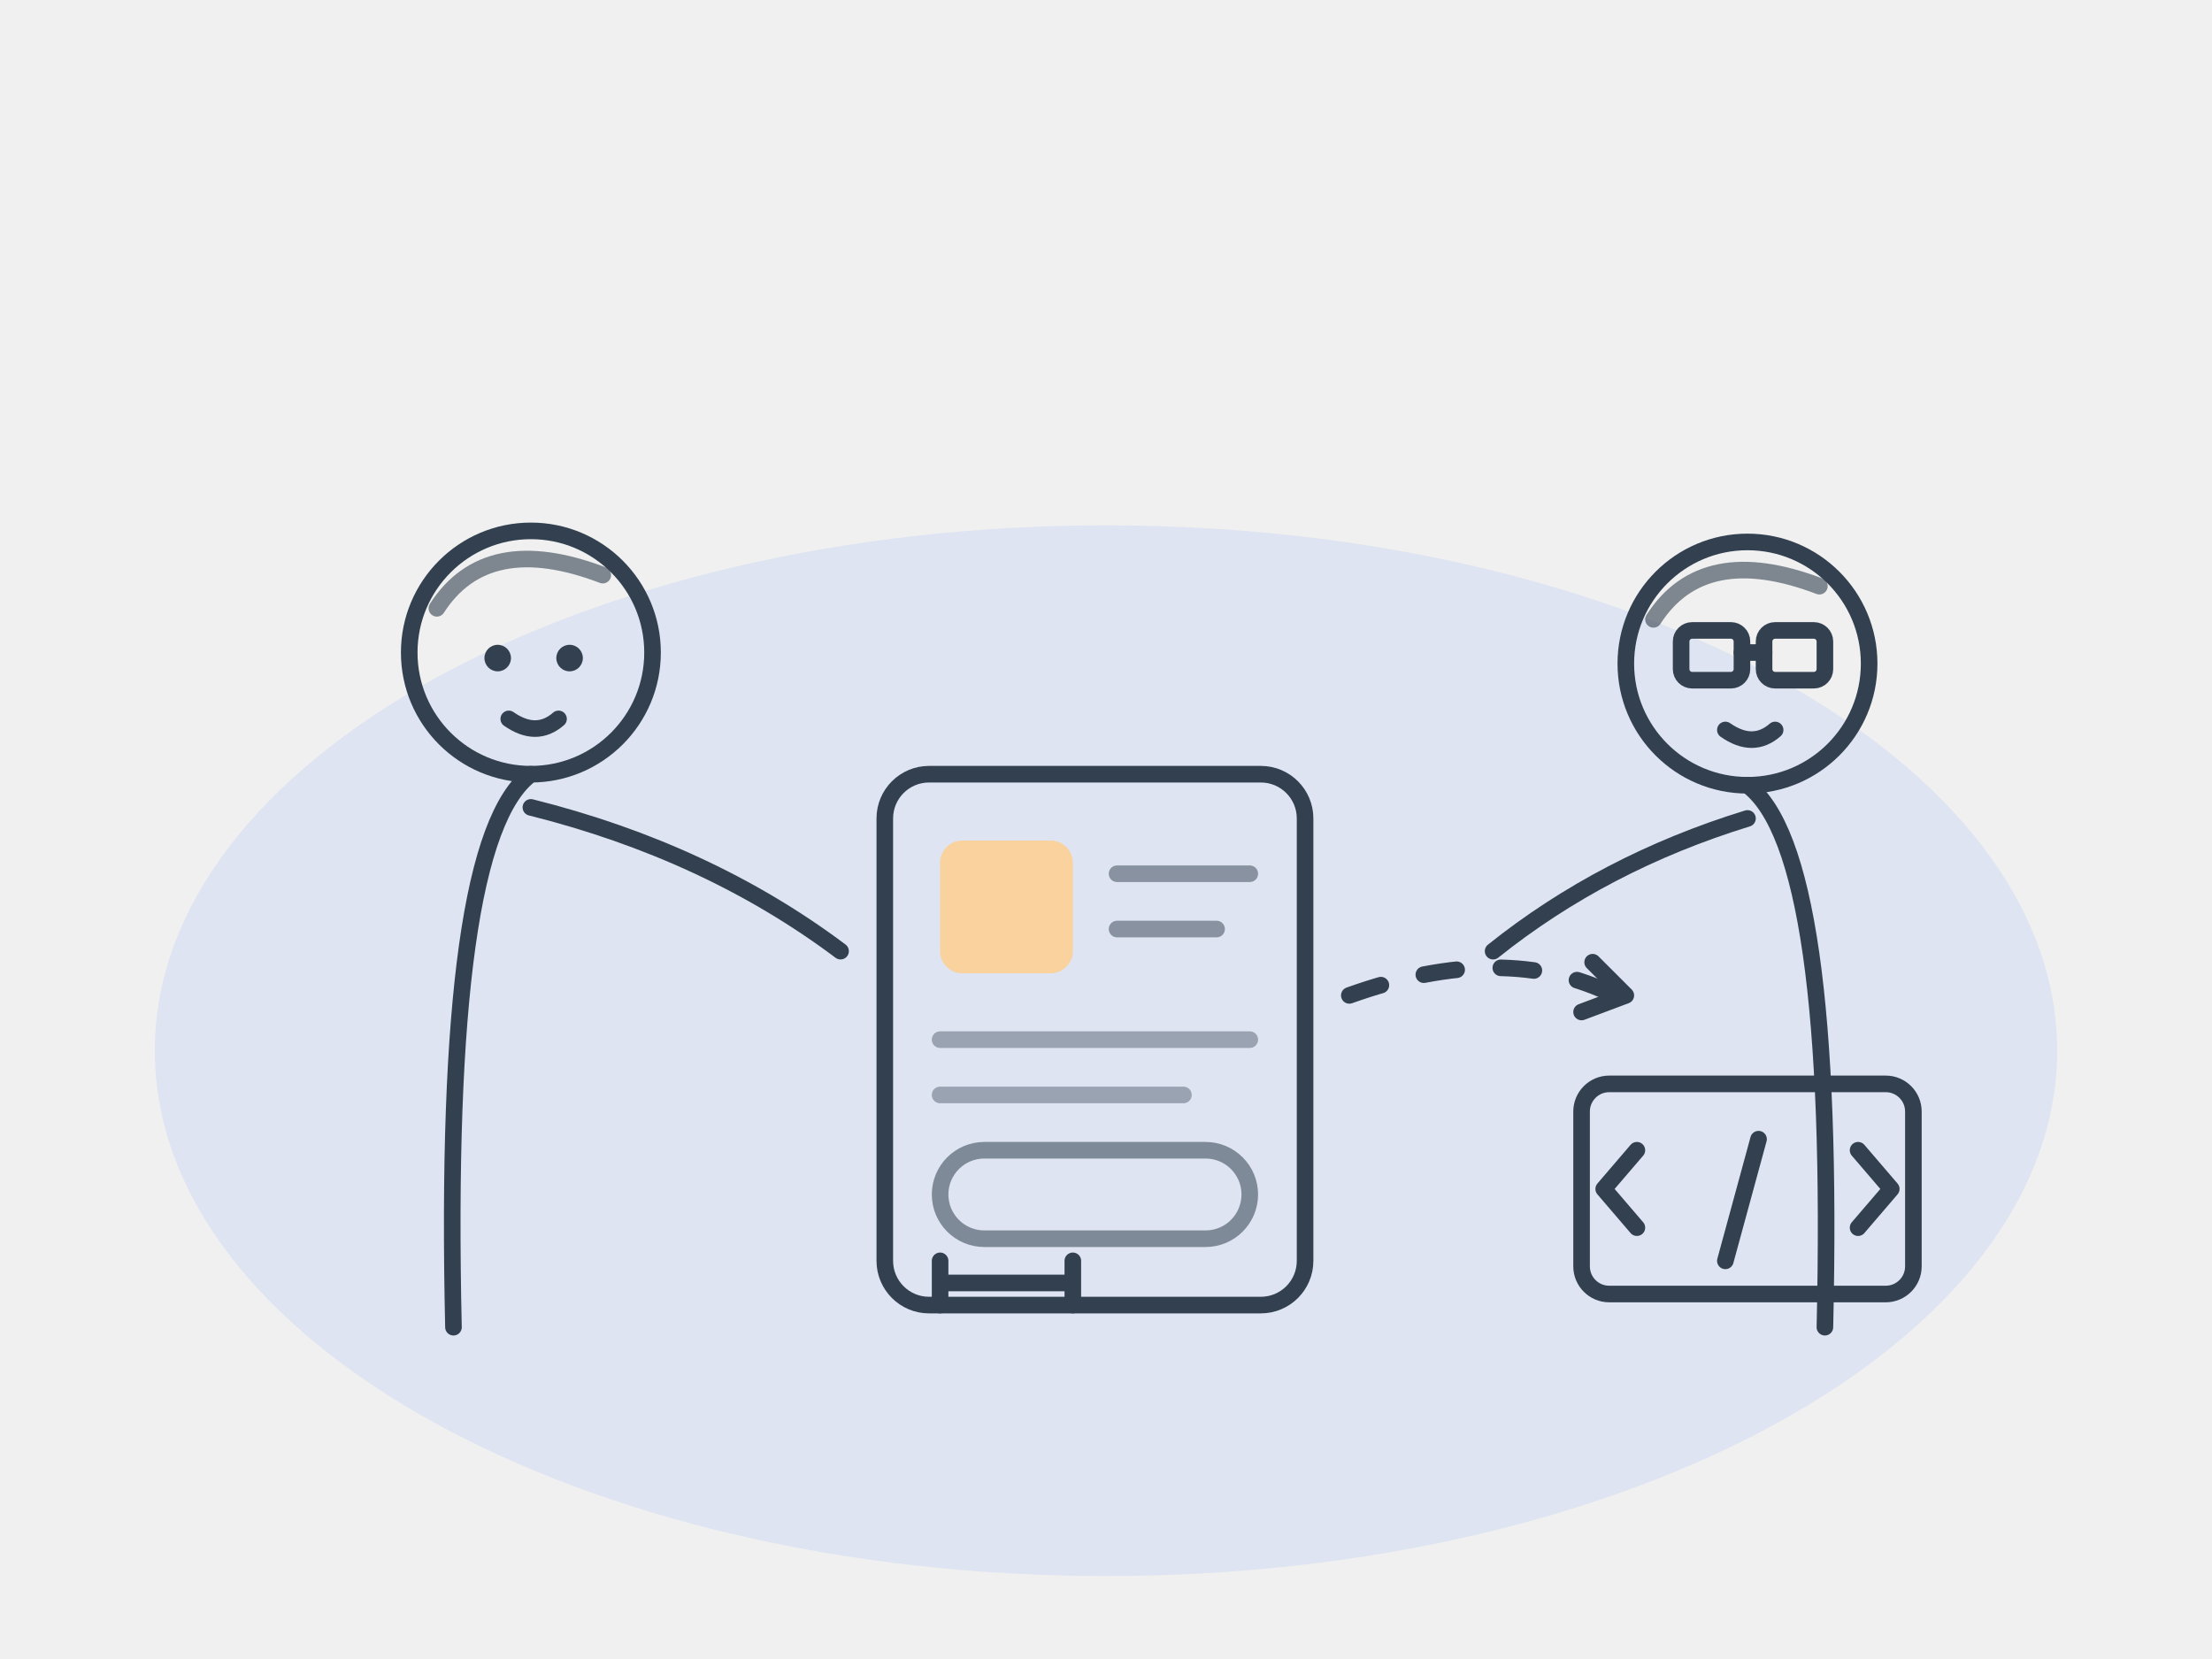
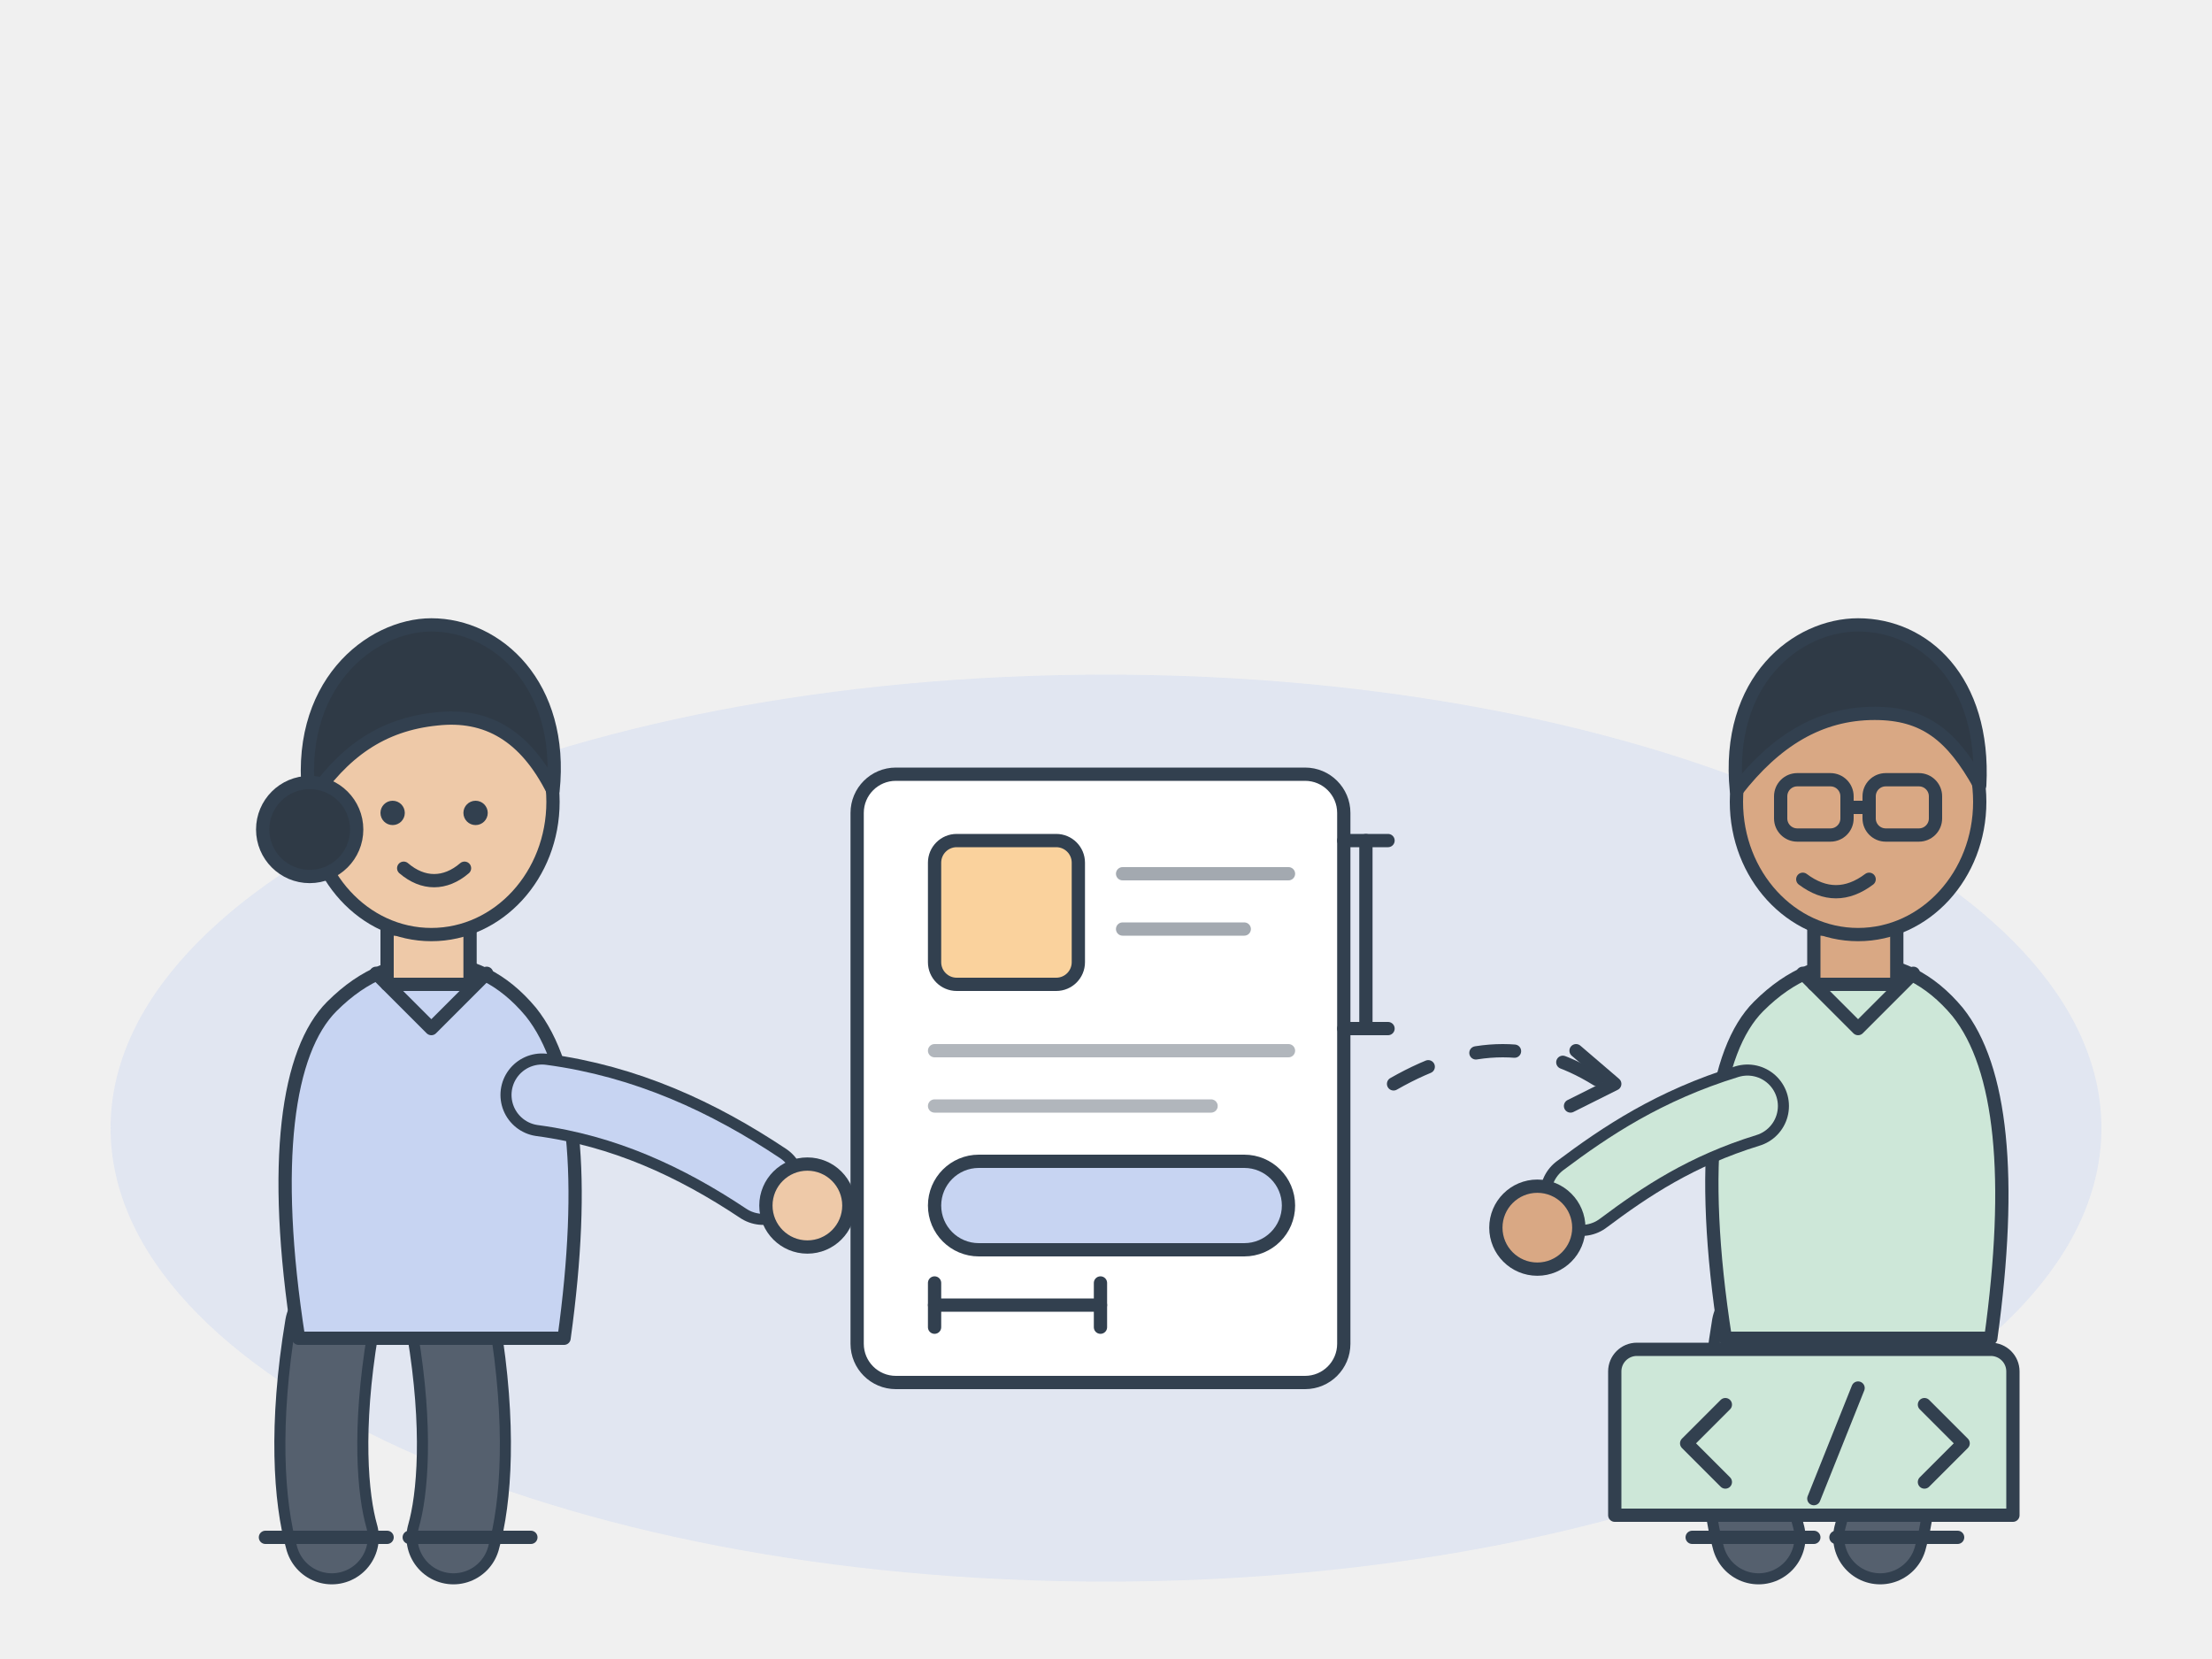
<svg xmlns="http://www.w3.org/2000/svg" viewBox="0 0 400 300" fill="none">
  <style>
-     .ink{stroke:#32404f;stroke-width:3;stroke-linecap:round;stroke-linejoin:round;fill:none}
-     .bob{animation:bob 3.4s ease-in-out infinite}
-     .bob2{animation:bob 3.4s ease-in-out 1s infinite}
-     .doc{animation:pass 5s ease-in-out infinite}
-     .arrow{stroke-dasharray:6 8;animation:dash 1.6s linear infinite}
-     @keyframes bob{0%,100%{transform:translateY(0)}50%{transform:translateY(-5px)}}
-     @keyframes pass{0%,100%{transform:translate(0,0) rotate(-2deg)}50%{transform:translate(14px,-8px) rotate(3deg)}}
-     @keyframes dash{to{stroke-dashoffset:-14}}
+     .s{stroke:#32404f;stroke-width:2.4;stroke-linecap:round;stroke-linejoin:round}
+     .n{fill:none}
+     .breathe{animation:br 4.4s ease-in-out infinite}
+     .breathe2{animation:br 4.4s ease-in-out 1.4s infinite}
+     .doc{animation:pass 6s ease-in-out infinite}
+     .flow{stroke-dasharray:7 9;animation:dash 1.8s linear infinite}
+     @keyframes br{0%,100%{transform:translateY(0)}50%{transform:translateY(-2.5px)}}
+     @keyframes pass{0%,100%{transform:translate(0,0) rotate(-2deg)}50%{transform:translate(16px,-6px) rotate(2deg)}}
+     @keyframes dash{to{stroke-dashoffset:-16}}
  </style>
-   <ellipse cx="200" cy="190" rx="172" ry="95" fill="#c7d4f2" opacity=".45" />
-   <g class="bob">
-     <circle class="ink" cx="96" cy="118" r="22" />
-     <path class="ink" d="M79 110 q9 -14 30 -6" opacity=".6" />
-     <circle fill="#32404f" cx="90" cy="119" r="2.4" />
-     <circle fill="#32404f" cx="103" cy="119" r="2.4" />
-     <path class="ink" d="M92 130 q5 3.5 9 0" />
-     <path class="ink" d="M96 140 q-16 12 -14 100" />
-     <path class="ink" d="M96 146 q32 8 56 26" />
+   <ellipse cx="200" cy="204" rx="180" ry="82" fill="#c7d4f2" opacity=".38" />
+   <g class="breathe">
+     <g>
+       <path d="M60 240 c-3 18 -2 31 0 38" stroke="#32404f" stroke-width="17" stroke-linecap="round" fill="none" />
+       <path d="M60 240 c-3 18 -2 31 0 38" stroke="#55606e" stroke-width="13" stroke-linecap="round" fill="none" />
+     </g>
+     <g>
+       <path d="M82 240 c3 18 2 31 0 38" stroke="#32404f" stroke-width="17" stroke-linecap="round" fill="none" />
+       <path d="M82 240 c3 18 2 31 0 38" stroke="#55606e" stroke-width="13" stroke-linecap="round" fill="none" />
+     </g>
+     <path class="s" d="M48 278 h22 M74 278 h22" stroke-width="4" />
+     <path class="s" d="M54 242 c-5 -32 -2 -52 6 -60 c6 -6 12 -8 18 -8 c7 0 13 3 18 9 c8 10 10 30 6 59 z" fill="#c7d4f2" />
+     <path class="s n" d="M68 176 l10 10 l10 -10" />
+     <g>
+       <path d="M98 198 c15 2 28 8 40 16" stroke="#32404f" stroke-width="15" stroke-linecap="round" fill="none" />
+       <path d="M98 198 c15 2 28 8 40 16" stroke="#c7d4f2" stroke-width="11" stroke-linecap="round" fill="none" />
+     </g>
+     <circle class="s" cx="146" cy="218" r="7.5" fill="#eec9a8" />
+     <path class="s" d="M70 168 h15 v10 h-15 z" fill="#eec9a8" />
+     <ellipse class="s" cx="78" cy="145" rx="22" ry="24" fill="#eec9a8" />
+     <path class="s" d="M56 145 c-3 -21 11 -32 22 -32 c12 0 24 11 22 30 c-5 -10 -12 -14 -21 -13 c-10 1 -17 6 -23 15 z" fill="#2f3a46" />
+     <circle class="s" cx="56" cy="150" r="8.5" fill="#2f3a46" />
+     <circle fill="#32404f" cx="71" cy="147" r="2.2" />
+     <circle fill="#32404f" cx="86" cy="147" r="2.2" />
+     <path class="s n" d="M73 157 c3.5 3 7.5 3 11 0" />
  </g>
  <g class="doc">
-     <rect class="ink" x="160" y="140" width="76" height="96" rx="8" fill="#fff" />
-     <rect x="170" y="152" width="24" height="24" rx="4" fill="#fad29d" />
-     <line class="ink" x1="202" y1="158" x2="226" y2="158" opacity=".5" />
-     <line class="ink" x1="202" y1="168" x2="220" y2="168" opacity=".5" />
-     <line class="ink" x1="170" y1="188" x2="226" y2="188" opacity=".4" />
-     <line class="ink" x1="170" y1="198" x2="214" y2="198" opacity=".4" />
-     <rect class="ink" x="170" y="208" width="56" height="16" rx="8" opacity=".55" />
-     <path class="ink" d="M170 232 h24 M170 228 v8 M194 228 v8" stroke="#e6612e" />
+     <path class="s" d="M162 140 h74 a7 7 0 0 1 7 7 v96 a7 7 0 0 1 -7 7 h-74 a7 7 0 0 1 -7 -7 v-96 a7 7 0 0 1 7 -7 z" fill="#fff" />
+     <rect class="s" x="169" y="152" width="26" height="26" rx="4" fill="#fad29d" />
+     <path class="s n" d="M203 158 h30 M203 168 h22" opacity=".45" />
+     <path class="s n" d="M169 190 h64 M169 200 h50" opacity=".38" />
+     <rect class="s" x="169" y="210" width="64" height="16" rx="8" fill="#c7d4f2" />
+     <path class="s n" d="M169 236 h30" stroke="#c2410c" stroke-width="2" />
+     <path class="s n" d="M169 232 v8 M199 232 v8" stroke="#c2410c" stroke-width="2" />
+     <path class="s n" d="M247 152 v34" stroke="#c2410c" stroke-width="2" />
+     <path class="s n" d="M243 152 h8 M243 186 h8" stroke="#c2410c" stroke-width="2" />
  </g>
-   <path class="ink arrow" d="M244 180 q28 -10 48 0" />
-   <path class="ink" d="M288 174 l6 6 l-8 3" />
-   <g class="bob2">
-     <circle class="ink" cx="316" cy="120" r="22" />
-     <path class="ink" d="M299 112 q9 -14 30 -6" opacity=".6" />
-     <rect class="ink" x="304" y="114" width="11" height="9" rx="2" />
-     <rect class="ink" x="319" y="114" width="11" height="9" rx="2" />
-     <line class="ink" x1="315" y1="118" x2="319" y2="118" />
-     <path class="ink" d="M312 132 q5 3.5 9 0" />
-     <path class="ink" d="M316 142 q16 12 14 98" />
-     <path class="ink" d="M316 148 q-26 8 -46 24" />
-     <rect class="ink" x="286" y="196" width="60" height="38" rx="5" fill="#cde7d8" />
-     <path class="ink" d="M296 208 l-6 7 l6 7 M336 208 l6 7 l-6 7" />
-     <line class="ink" x1="318" y1="206" x2="312" y2="228" />
+   <path class="s n flow" d="M252 196 c14 -8 26 -8 38 0" />
+   <path class="s n" d="M285 190 l7 6 l-8 4" />
+   <g class="breathe2">
+     <g>
+       <path d="M318 240 c-3 18 -2 31 0 38" stroke="#32404f" stroke-width="17" stroke-linecap="round" fill="none" />
+       <path d="M318 240 c-3 18 -2 31 0 38" stroke="#55606e" stroke-width="13" stroke-linecap="round" fill="none" />
+     </g>
+     <g>
+       <path d="M340 240 c3 18 2 31 0 38" stroke="#32404f" stroke-width="17" stroke-linecap="round" fill="none" />
+       <path d="M340 240 c3 18 2 31 0 38" stroke="#55606e" stroke-width="13" stroke-linecap="round" fill="none" />
+     </g>
+     <path class="s" d="M306 278 h22 M332 278 h22" stroke-width="4" />
+     <path class="s" d="M312 242 c-5 -32 -2 -52 6 -60 c6 -6 12 -8 18 -8 c7 0 13 3 18 9 c8 10 10 30 6 59 z" fill="#cde7d8" />
+     <path class="s n" d="M326 176 l10 10 l10 -10" />
+     <g>
+       <path d="M316 200 c-13 4 -22 10 -30 16" stroke="#32404f" stroke-width="15" stroke-linecap="round" fill="none" />
+       <path d="M316 200 c-13 4 -22 10 -30 16" stroke="#cde7d8" stroke-width="11" stroke-linecap="round" fill="none" />
+     </g>
+     <circle class="s" cx="278" cy="222" r="7.5" fill="#d9a884" />
+     <path class="s" d="M328 168 h15 v10 h-15 z" fill="#d9a884" />
+     <ellipse class="s" cx="336" cy="145" rx="22" ry="24" fill="#d9a884" />
+     <path class="s" d="M314 143 c-2 -20 11 -30 22 -30 c12 0 23 10 22 29 c-5 -9 -10 -13 -19 -13 c-10 0 -18 5 -25 14 z" fill="#2f3a46" />
+     <rect class="s n" x="322" y="141" width="12" height="10" rx="3" />
+     <rect class="s n" x="338" y="141" width="12" height="10" rx="3" />
+     <path class="s n" d="M334 146 h4" />
+     <path class="s n" d="M326 159 c4 3 8 3 12 0" />
+     <path class="s" d="M296 244 h64 a4 4 0 0 1 4 4 v26 h-72 v-26 a4 4 0 0 1 4 -4 z" fill="#cde7d8" />
+     <path class="s n" d="M312 254 l-7 7 l7 7 M348 254 l7 7 l-7 7 M336 251 l-8 20" />
  </g>
</svg>
